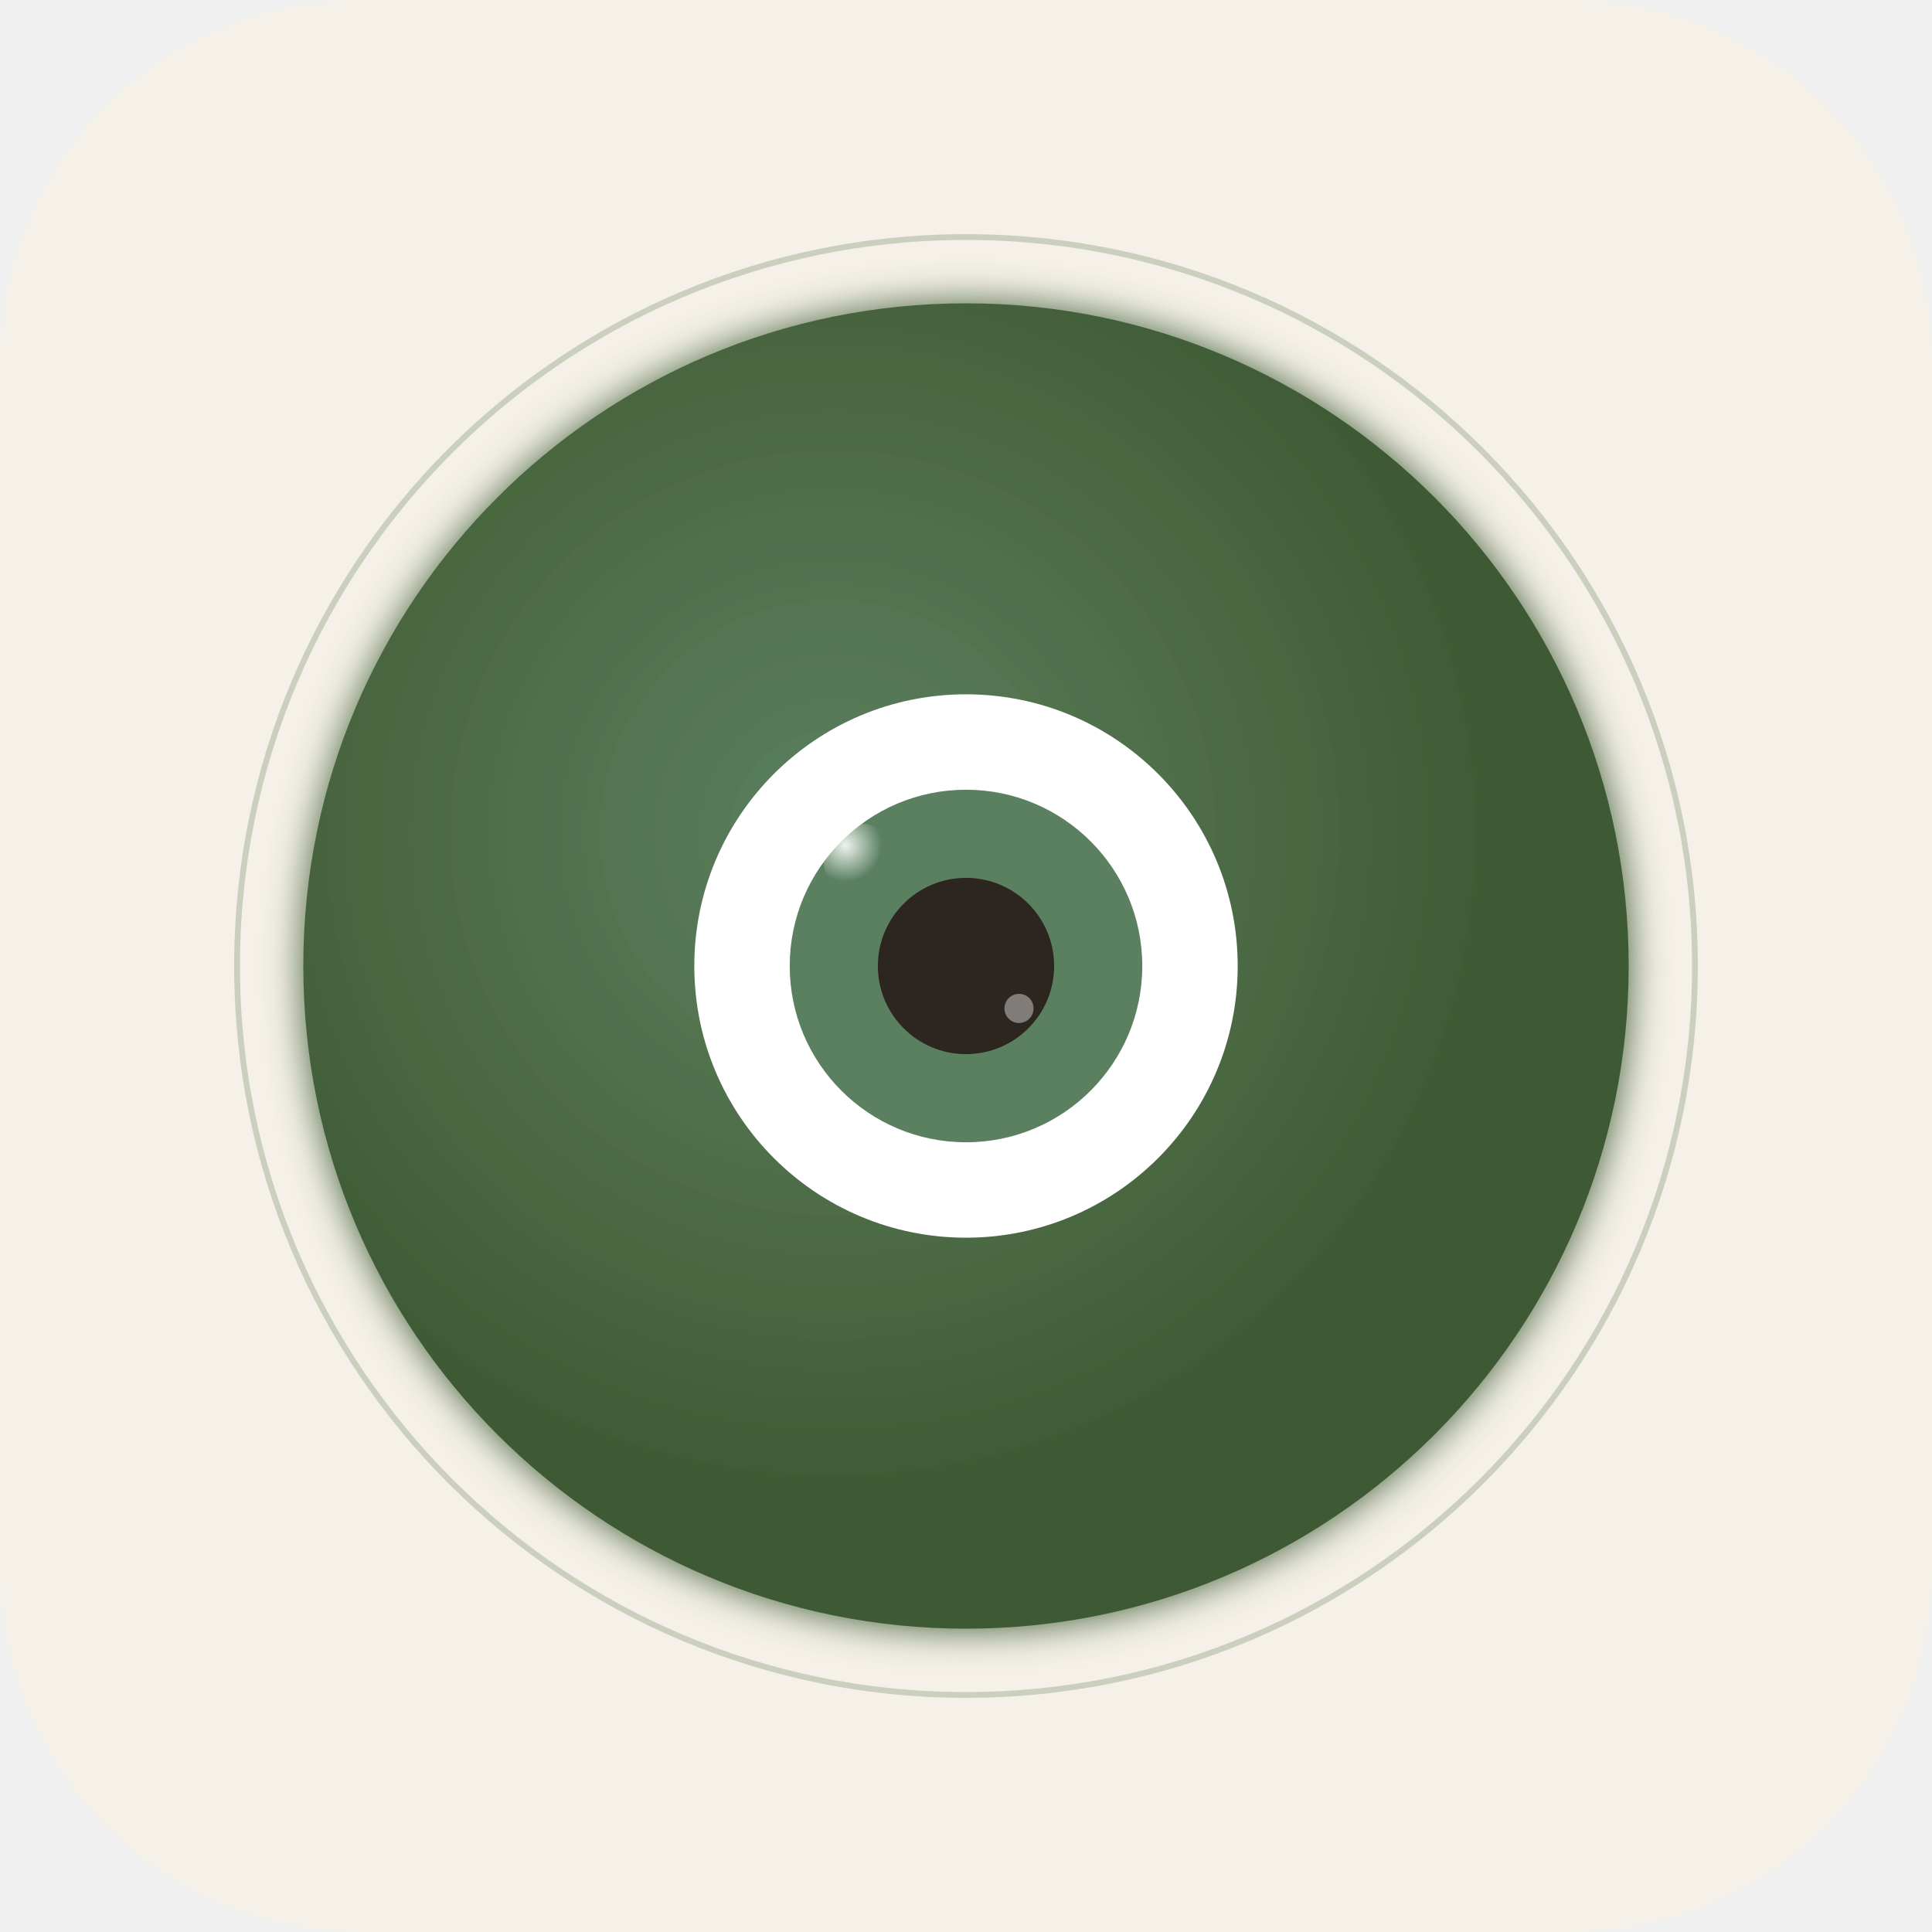
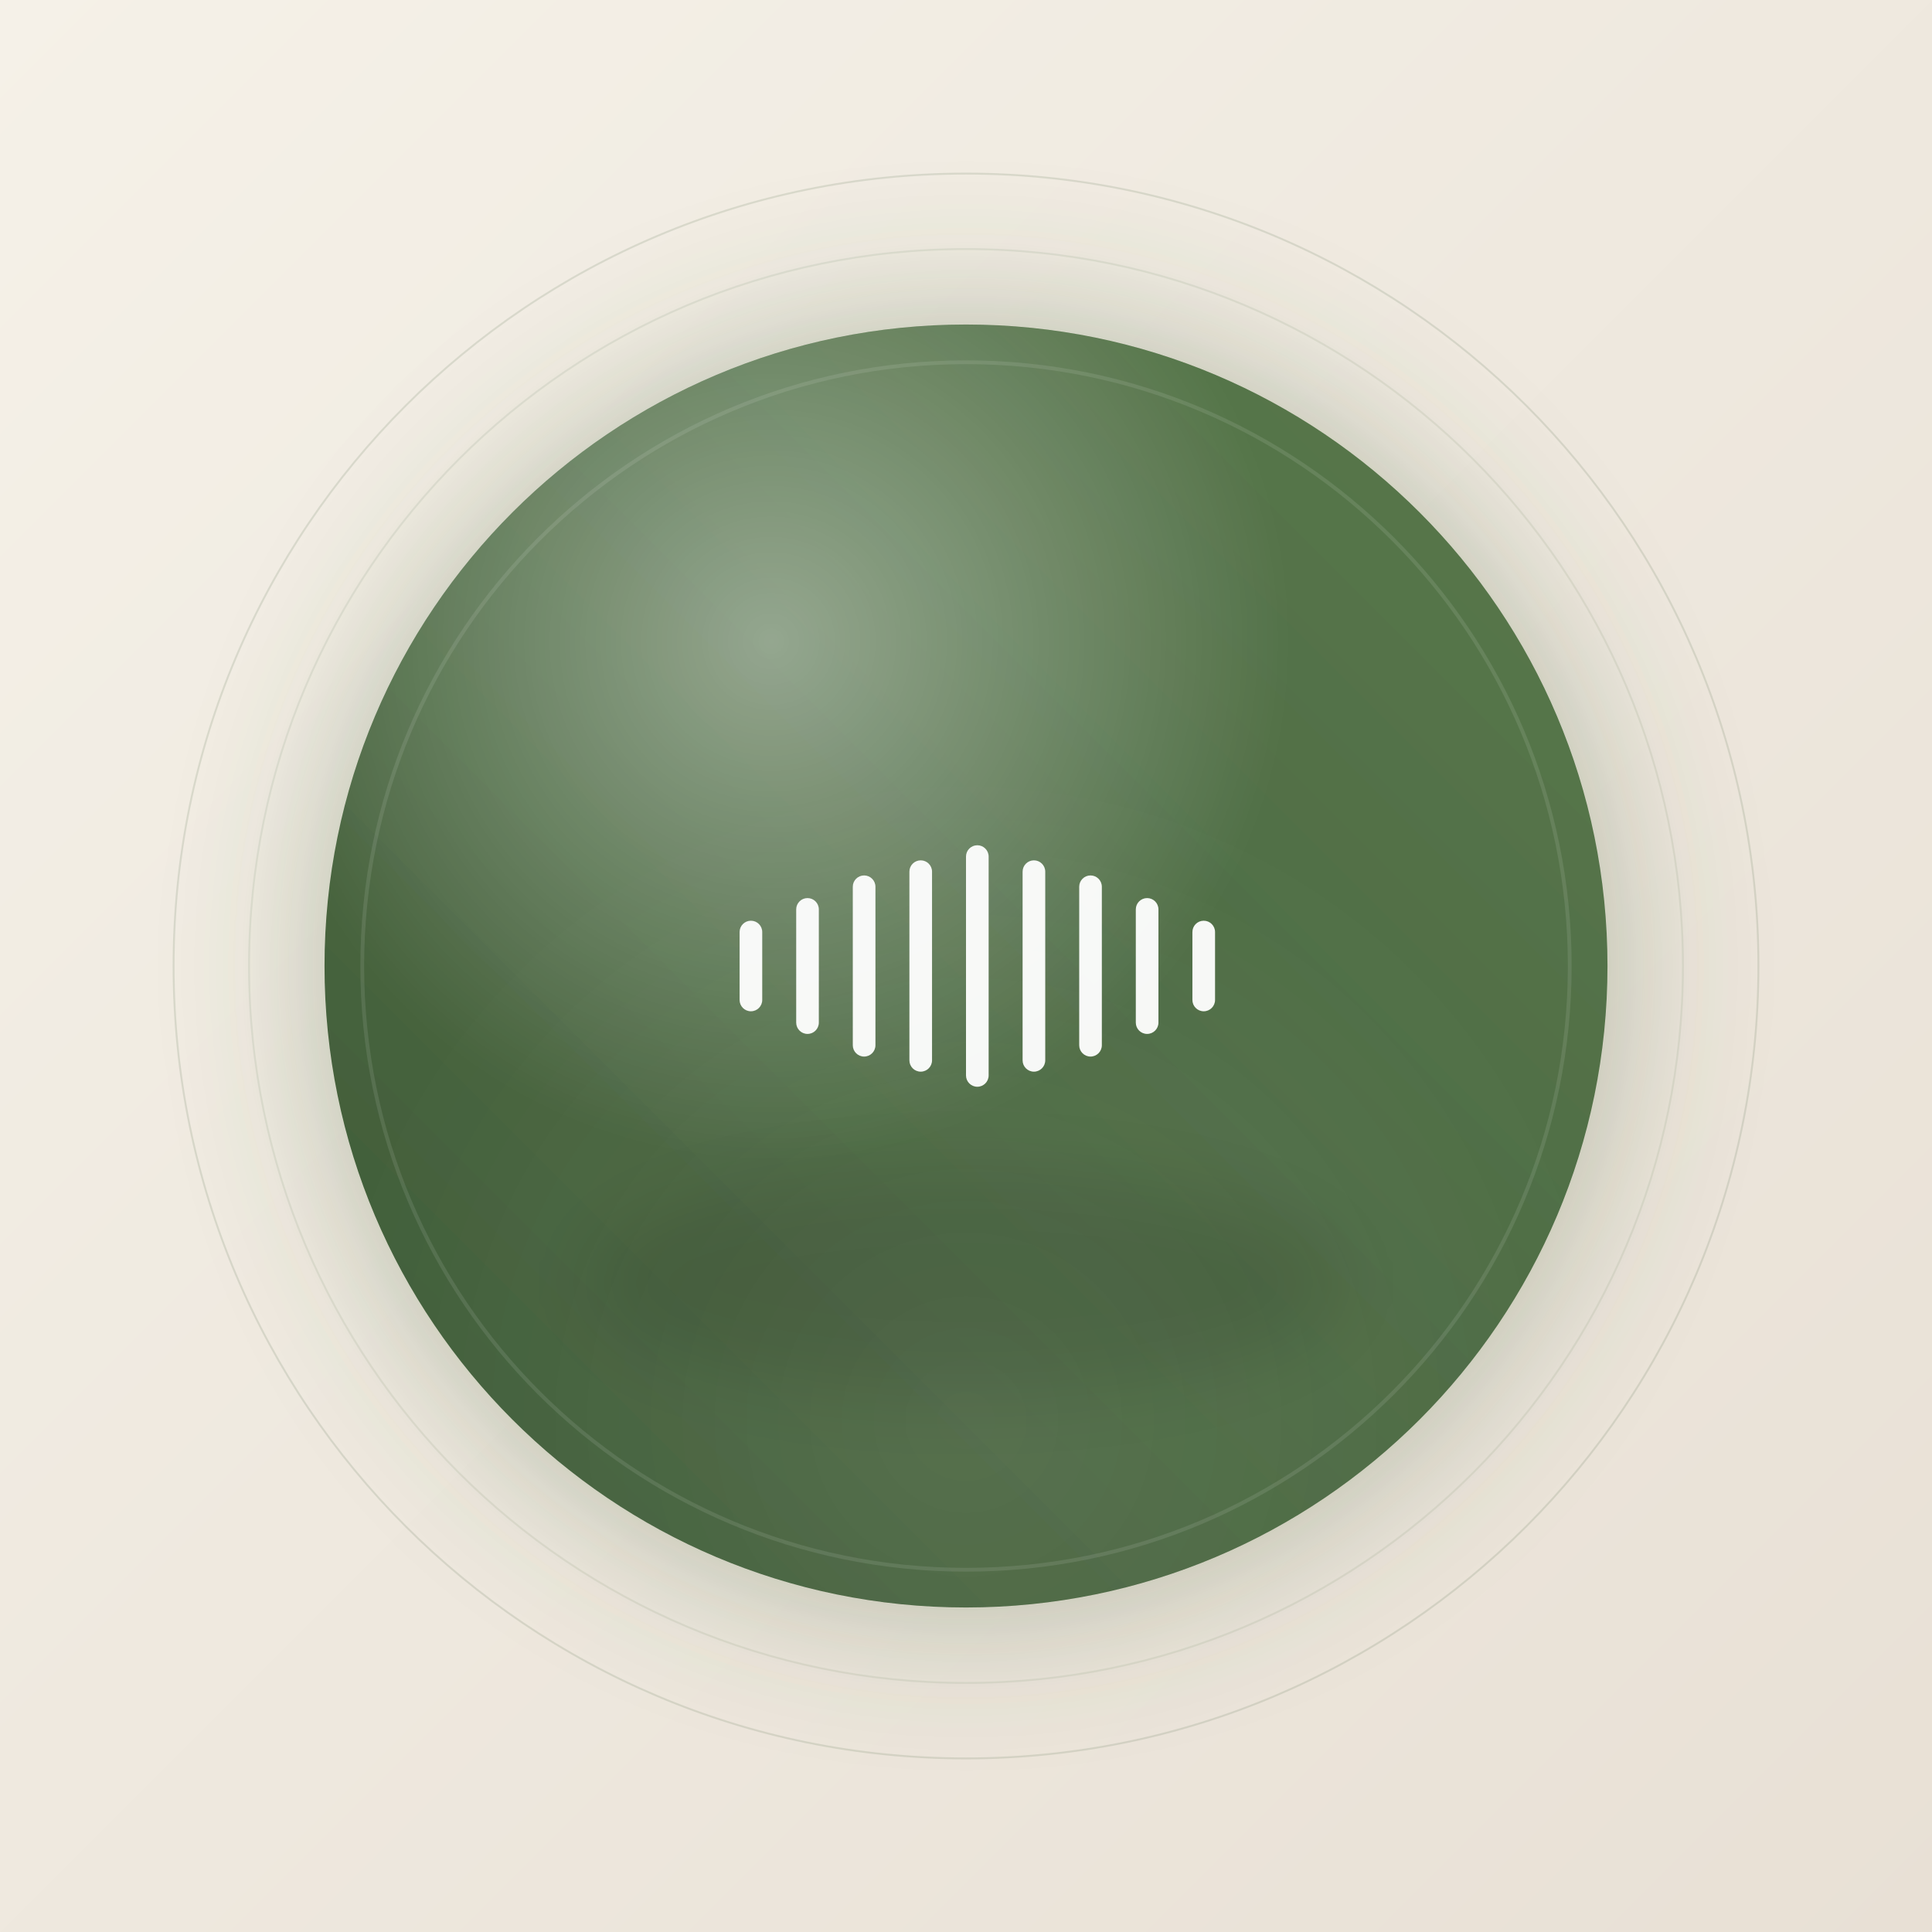
- <svg xmlns="http://www.w3.org/2000/svg" viewBox="0 0 1024 1024" width="1024" height="1024">
+ <svg xmlns="http://www.w3.org/2000/svg" viewBox="0 0 1024 1024">
  <defs>
-     <radialGradient id="stoneGrad1024" cx="40%" cy="40%">
-       <stop offset="0%" stop-color="#5a8060" />
-       <stop offset="70%" stop-color="#4a6741" />
-       <stop offset="100%" stop-color="#3d5a35" />
+     <linearGradient id="orbGradient" x1="0%" y1="100%" x2="100%" y2="0%">
+       <stop offset="0%" stop-color="#3d5a35" />
+       <stop offset="40%" stop-color="#4a6741" />
+       <stop offset="100%" stop-color="#5a7a4d" />
+     </linearGradient>
+     <linearGradient id="bgGradient" x1="0%" y1="0%" x2="100%" y2="100%">
+       <stop offset="0%" stop-color="#F5F1E8" />
+       <stop offset="100%" stop-color="#E8E0D5" />
+     </linearGradient>
+     <filter id="orbGlow" x="-50%" y="-50%" width="200%" height="200%">
+       <feGaussianBlur stdDeviation="40" result="blur" />
+       <feFlood flood-color="#4a6741" flood-opacity="0.35" />
+       <feComposite in2="blur" operator="in" />
+       <feMerge>
+         <feMergeNode />
+         <feMergeNode in="SourceGraphic" />
+       </feMerge>
+     </filter>
+     <filter id="innerShadow" x="-20%" y="-20%" width="140%" height="140%">
+       <feDropShadow dx="0" dy="20" stdDeviation="30" flood-color="#2C2520" flood-opacity="0.2" />
+     </filter>
+     <radialGradient id="orbHighlight" cx="35%" cy="25%" r="40%">
+       <stop offset="0%" stop-color="rgba(255,255,255,0.4)" />
+       <stop offset="100%" stop-color="rgba(255,255,255,0)" />
    </radialGradient>
-     <radialGradient id="catchlightGrad1024" cx="30%" cy="30%">
-       <stop offset="0%" stop-color="white" stop-opacity="0.9" />
-       <stop offset="100%" stop-color="white" stop-opacity="0" />
+     <radialGradient id="orbReflect" cx="50%" cy="85%" r="50%">
+       <stop offset="0%" stop-color="rgba(255,255,255,0.08)" />
+       <stop offset="100%" stop-color="rgba(255,255,255,0)" />
    </radialGradient>
-     <filter id="glowFilter1024" x="-50%" y="-50%" width="200%" height="200%">
-       <feGaussianBlur stdDeviation="10.24" result="blur" />
-       <feComposite in="SourceGraphic" in2="blur" operator="over" />
-     </filter>
  </defs>
-   <rect width="1024" height="1024" rx="192" fill="#F5F1E8" />
-   <circle cx="512" cy="512" r="386.355" fill="none" stroke="#4a6741" stroke-width="3.072" opacity="0.25" />
-   <circle cx="512" cy="512" r="351.232" fill="url(#stoneGrad1024)" filter="url(#glowFilter1024)" />
-   <circle cx="512" cy="512" r="144.005" fill="white" />
-   <circle cx="512" cy="512" r="93.428" fill="#5a8060" />
-   <circle cx="512" cy="512" r="46.714" fill="#2c2520" />
-   <circle cx="455.803" cy="455.803" r="19.318" fill="url(#catchlightGrad1024)" />
-   <circle cx="540.099" cy="534.479" r="7.727" fill="white" opacity="0.4" />
+   <rect width="1024" height="1024" fill="url(#bgGradient)" />
+   <circle cx="512" cy="512" r="420" fill="none" stroke="#4a6741" stroke-width="1" opacity="0.15" />
+   <circle cx="512" cy="512" r="380" fill="none" stroke="#4a6741" stroke-width="1" opacity="0.1" />
+   <circle cx="512" cy="512" r="340" fill="url(#orbGradient)" filter="url(#orbGlow)" />
+   <ellipse cx="512" cy="680" rx="200" ry="60" fill="rgba(0,0,0,0.12)" filter="blur(20px)" />
+   <circle cx="512" cy="512" r="340" fill="url(#orbHighlight)" />
+   <circle cx="512" cy="512" r="340" fill="url(#orbReflect)" />
+   <g transform="translate(512, 512)">
+     <rect x="-120" y="-24" width="12" height="48" rx="6" fill="rgba(255,255,255,0.95)" />
+     <rect x="-90" y="-36" width="12" height="72" rx="6" fill="rgba(255,255,255,0.95)" />
+     <rect x="-60" y="-48" width="12" height="96" rx="6" fill="rgba(255,255,255,0.95)" />
+     <rect x="-30" y="-56" width="12" height="112" rx="6" fill="rgba(255,255,255,0.95)" />
+     <rect x="0" y="-64" width="12" height="128" rx="6" fill="rgba(255,255,255,0.95)" />
+     <rect x="30" y="-56" width="12" height="112" rx="6" fill="rgba(255,255,255,0.95)" />
+     <rect x="60" y="-48" width="12" height="96" rx="6" fill="rgba(255,255,255,0.95)" />
+     <rect x="90" y="-36" width="12" height="72" rx="6" fill="rgba(255,255,255,0.95)" />
+     <rect x="120" y="-24" width="12" height="48" rx="6" fill="rgba(255,255,255,0.95)" />
+   </g>
+   <circle cx="512" cy="512" r="320" fill="none" stroke="rgba(255,255,255,0.1)" stroke-width="2" />
</svg>
